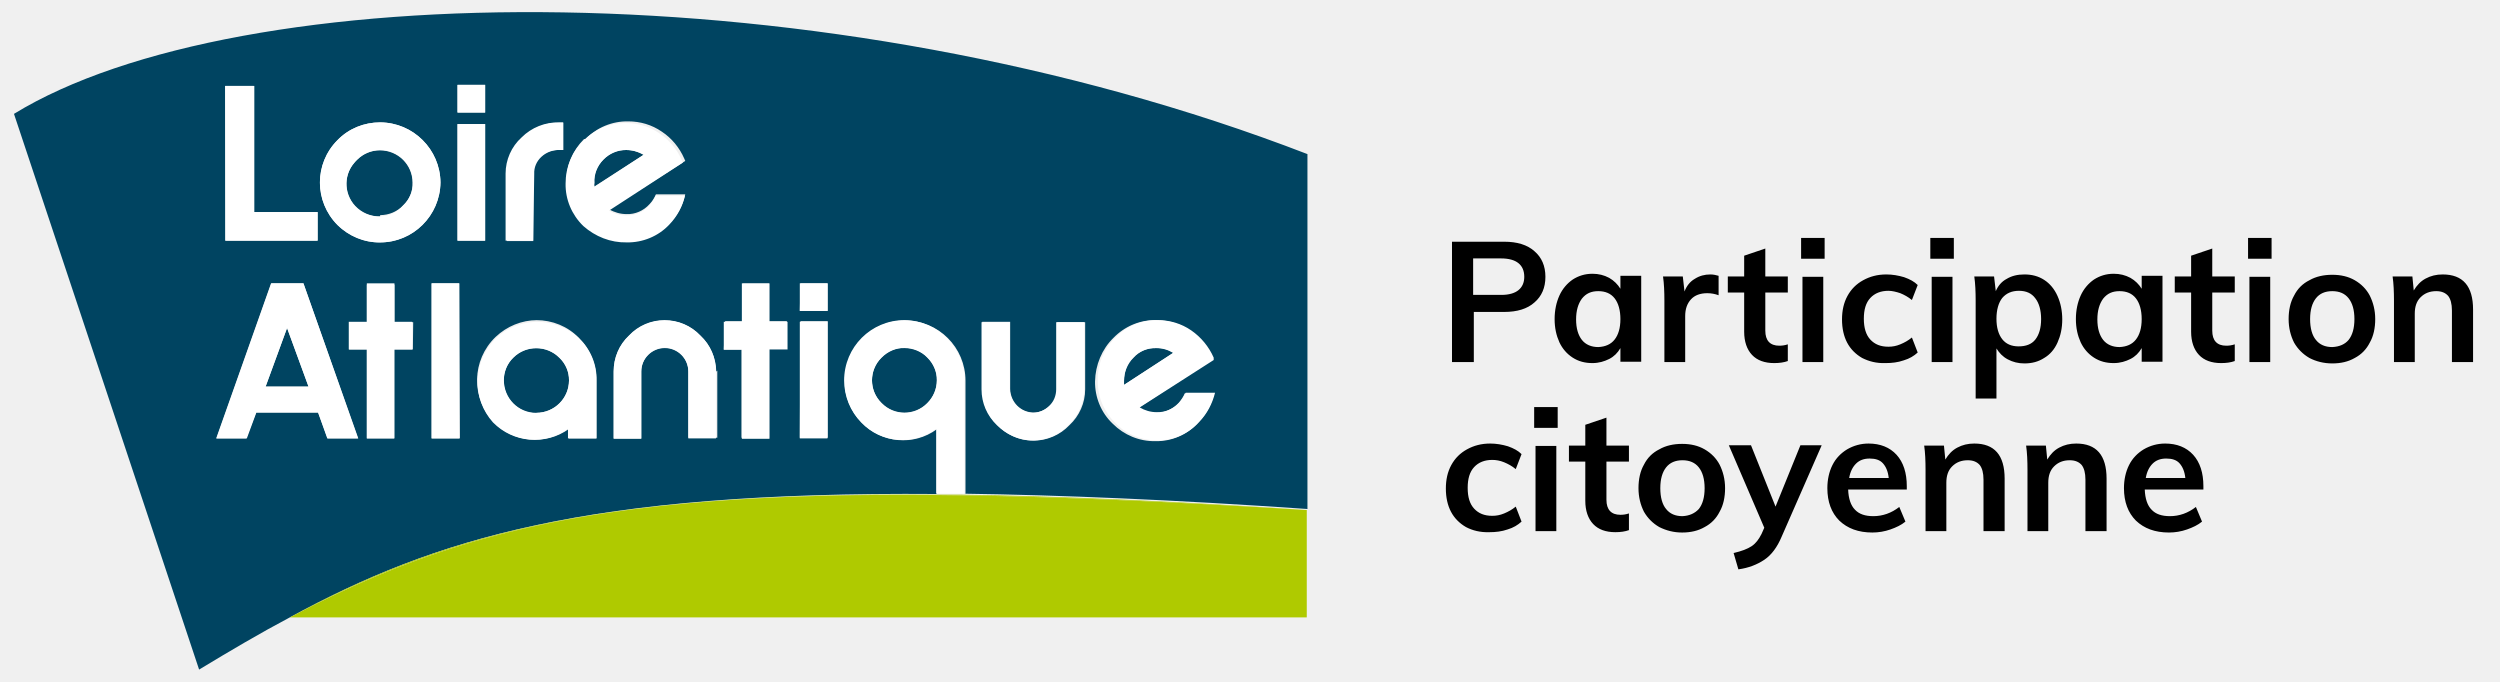
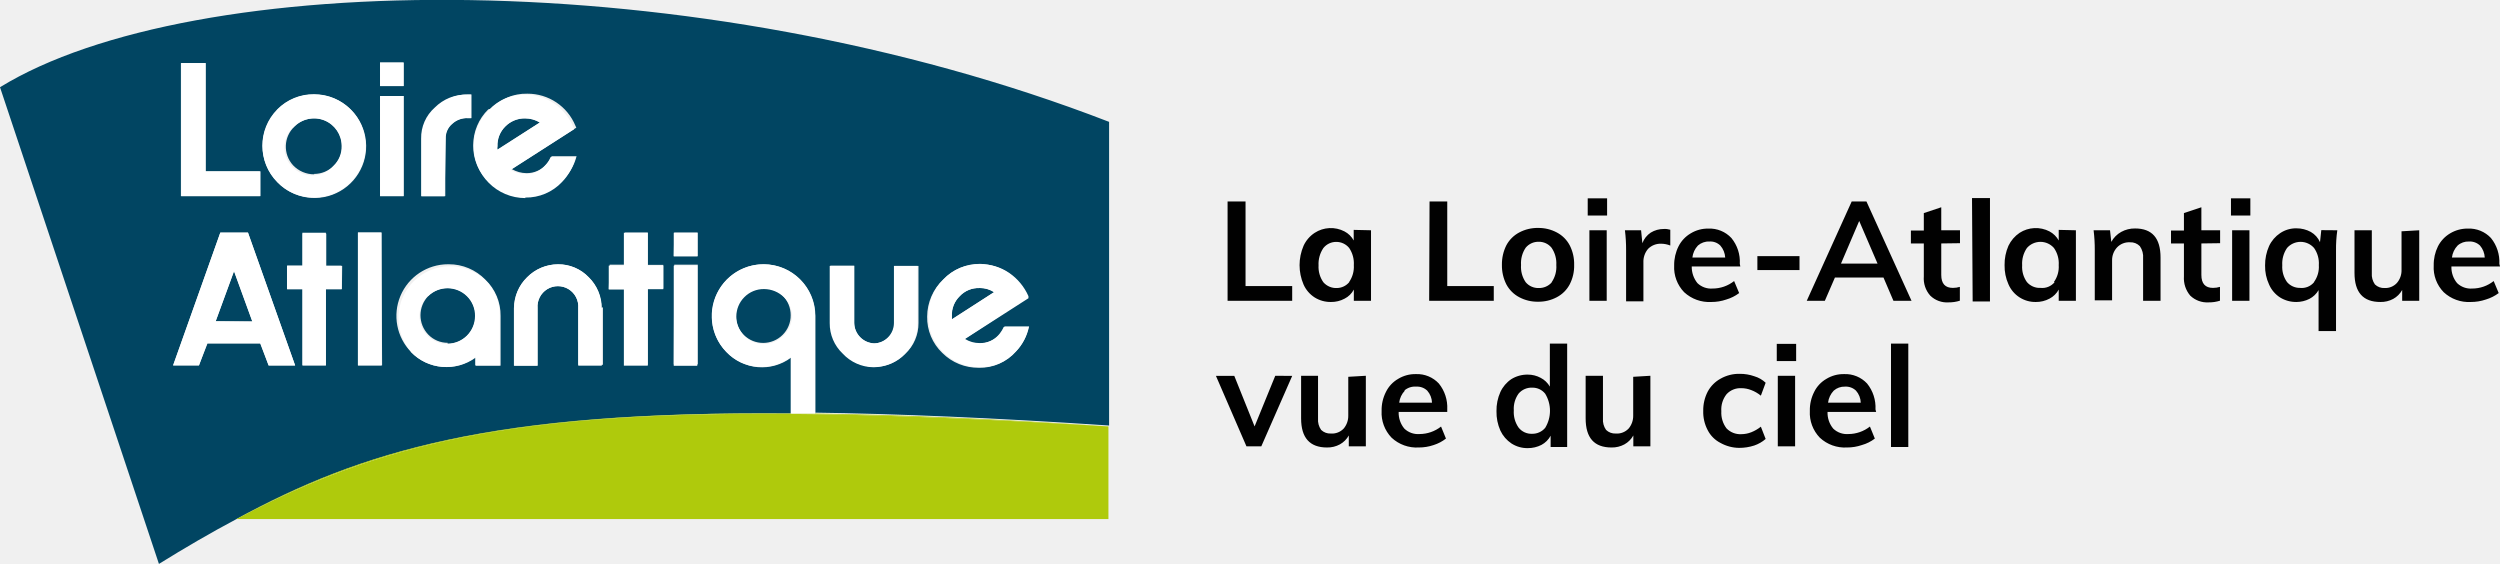
- <svg xmlns="http://www.w3.org/2000/svg" id="calques" viewBox="0 0 733.3 200">
-   <style>
-         .st0{enable-background:new}.st1{fill:#004461}.st2{fill:#afca00}.st3{fill:#fff}
-     </style>
-   <path d="M425.9 70.9h15.3c3.8 0 6.8.9 8.9 2.8 2.1 1.8 3.2 4.3 3.2 7.5s-1.1 5.7-3.2 7.5c-2.1 1.9-5.1 2.8-8.9 2.8h-8.9v14.7h-6.4V70.9zm14.5 15.6c2.2 0 3.9-.5 5-1.4 1.1-.9 1.7-2.2 1.7-3.9 0-1.8-.6-3.1-1.7-4-1.1-.9-2.8-1.4-5.1-1.4h-8.2v10.7h8.3zm41-5.4v25h-6.1v-4c-.8 1.4-1.9 2.5-3.3 3.2s-3 1.2-4.9 1.2c-2.2 0-4.1-.5-5.8-1.6-1.7-1.1-3-2.6-3.9-4.5-.9-2-1.4-4.2-1.4-6.8s.5-4.9 1.4-6.9c.9-2 2.3-3.6 3.9-4.7 1.7-1.1 3.6-1.7 5.8-1.7 1.8 0 3.4.4 4.9 1.2 1.4.8 2.5 1.9 3.3 3.2v-3.8h6.1zm-7.8 18.5c1.1-1.4 1.7-3.4 1.7-6s-.6-4.7-1.7-6.1c-1.1-1.4-2.7-2.1-4.8-2.1-2.1 0-3.6.7-4.8 2.2-1.1 1.5-1.7 3.5-1.7 6.1 0 2.6.6 4.6 1.7 6s2.8 2.1 4.8 2.1c2.1-.1 3.7-.8 4.8-2.2zm30.5-18.7v5.7a9.6 9.6 0 0 0-3.3-.6c-2.1 0-3.7.6-4.8 1.8-1.1 1.2-1.7 2.8-1.7 4.9v13.5h-6.1v-18c0-2.6-.1-5-.4-7.1h5.8l.5 4.4c.6-1.6 1.6-2.9 3-3.7 1.4-.9 2.9-1.3 4.6-1.3.9 0 1.7.2 2.4.4zm13.7 4.9V97c0 2.9 1.4 4.4 4.1 4.4.8 0 1.6-.1 2.5-.4v4.9c-1.1.4-2.4.6-4 .6-2.8 0-5-.8-6.5-2.4-1.5-1.6-2.3-3.9-2.3-6.8V85.8h-4.8v-4.7h4.8V75l6.2-2.1v8.2h6.6v4.7h-6.6zm10.5-16h6.9v6.1h-6.9v-6.1zm.4 36.4v-25h6.1v25h-6.1zm17.5-1.2c-1.9-1.1-3.4-2.6-4.4-4.5-1-1.9-1.5-4.2-1.5-6.8 0-2.6.5-4.9 1.6-6.9s2.6-3.5 4.6-4.6c2-1.1 4.2-1.7 6.8-1.7 1.8 0 3.5.3 5.2.8 1.7.6 3 1.3 4 2.3l-1.7 4.4c-1.1-.9-2.2-1.5-3.4-2-1.2-.4-2.4-.7-3.5-.7-2.2 0-4 .7-5.3 2.1-1.3 1.4-1.9 3.4-1.9 6.1 0 2.6.6 4.7 1.9 6.1s3 2.1 5.3 2.1c1.2 0 2.3-.2 3.5-.7 1.2-.5 2.3-1.1 3.4-2l1.7 4.4c-1.1 1-2.4 1.8-4.1 2.3-1.7.6-3.5.8-5.3.8-2.7.1-4.9-.5-6.9-1.5zm20-35.2h6.9v6.1h-6.9v-6.1zm.4 36.4v-25h6.1v25h-6.1zm33-24.1c1.7 1.1 3 2.7 3.9 4.7.9 2 1.4 4.3 1.4 6.9s-.5 4.8-1.4 6.8c-.9 2-2.2 3.5-3.9 4.5-1.7 1.1-3.6 1.6-5.8 1.6-1.8 0-3.4-.4-4.9-1.2s-2.5-1.9-3.3-3.2v14.7h-6.1V88.2c0-2.6-.1-5-.4-7.1h5.8l.5 4.3c.7-1.6 1.7-2.8 3.2-3.6 1.5-.9 3.2-1.3 5.2-1.3 2.2 0 4.1.5 5.8 1.6zM597 99.6c1.1-1.4 1.7-3.4 1.7-6s-.6-4.7-1.7-6.1c-1.1-1.5-2.7-2.2-4.8-2.2-2.1 0-3.7.7-4.9 2.1-1.1 1.4-1.7 3.5-1.7 6.1 0 2.6.6 4.6 1.7 6 1.1 1.4 2.7 2.1 4.8 2.1s3.8-.6 4.9-2zm37.3-18.5v25h-6.1v-4c-.8 1.4-1.9 2.5-3.3 3.2s-3 1.2-4.9 1.2c-2.2 0-4.1-.5-5.8-1.6-1.7-1.1-3-2.6-3.9-4.5-.9-2-1.4-4.2-1.4-6.8s.5-4.9 1.4-6.9c.9-2 2.3-3.6 3.9-4.7 1.7-1.1 3.6-1.7 5.8-1.7 1.8 0 3.4.4 4.9 1.2 1.4.8 2.5 1.9 3.3 3.2v-3.8h6.1zm-7.8 18.5c1.1-1.4 1.7-3.4 1.7-6s-.6-4.7-1.7-6.1c-1.1-1.4-2.7-2.1-4.8-2.1-2.1 0-3.6.7-4.8 2.2-1.1 1.5-1.7 3.5-1.7 6.1 0 2.6.6 4.6 1.7 6s2.8 2.1 4.8 2.1c2.1-.1 3.7-.8 4.8-2.2zm22.4-13.8V97c0 2.9 1.4 4.4 4.1 4.4.8 0 1.6-.1 2.5-.4v4.9c-1.1.4-2.4.6-4 .6-2.8 0-5-.8-6.5-2.4-1.5-1.6-2.3-3.9-2.3-6.8V85.8h-4.8v-4.7h4.8V75l6.2-2.1v8.2h6.6v4.7h-6.6zm10.5-16h6.9v6.1h-6.9v-6.1zm.4 36.4v-25h6.1v25h-6.1zm17.6-1.2c-1.9-1.1-3.4-2.6-4.5-4.5-1-2-1.6-4.3-1.6-6.9 0-2.6.5-5 1.6-6.9 1-2 2.5-3.5 4.5-4.5 1.9-1.1 4.2-1.6 6.7-1.6s4.7.5 6.6 1.6c1.9 1.1 3.4 2.6 4.4 4.5 1 2 1.6 4.3 1.6 6.9 0 2.6-.5 5-1.6 6.9-1 2-2.5 3.5-4.4 4.5-1.9 1.1-4.1 1.6-6.6 1.6s-4.8-.6-6.7-1.6zm11.5-5.3c1.1-1.4 1.7-3.4 1.7-6.1 0-2.7-.6-4.7-1.7-6.1-1.1-1.4-2.7-2.1-4.8-2.1-2.1 0-3.7.7-4.8 2.1-1.1 1.4-1.7 3.4-1.7 6.1 0 2.7.6 4.8 1.7 6.1 1.1 1.4 2.7 2.1 4.8 2.1 2.1-.1 3.7-.8 4.8-2.1zm36.5-8.9v15.4h-6.2V91.1c0-2-.4-3.4-1.1-4.3-.8-.9-1.9-1.4-3.5-1.4-1.9 0-3.4.6-4.6 1.8-1.2 1.2-1.7 2.8-1.7 4.8v14.2h-6.1v-18c0-2.6-.1-5-.4-7.1h5.8l.4 4.1c.9-1.5 2-2.7 3.5-3.5 1.5-.8 3.1-1.2 5-1.2 5.9 0 8.9 3.4 8.9 10.3zM430 154.6c-1.9-1.1-3.4-2.6-4.4-4.5-1-1.9-1.5-4.2-1.5-6.8 0-2.6.5-4.9 1.6-6.9s2.6-3.5 4.6-4.6c2-1.1 4.2-1.7 6.8-1.7 1.8 0 3.5.3 5.2.8 1.7.6 3 1.3 4 2.3l-1.7 4.4c-1.1-.9-2.2-1.5-3.4-2s-2.4-.7-3.5-.7c-2.2 0-4 .7-5.3 2.1-1.3 1.4-1.9 3.4-1.9 6.1s.6 4.7 1.9 6.1 3 2.1 5.3 2.1c1.2 0 2.3-.2 3.5-.7 1.2-.5 2.3-1.1 3.4-2l1.7 4.4c-1.1 1-2.4 1.8-4.1 2.3-1.7.6-3.5.8-5.3.8-2.7.1-5-.5-6.9-1.5zm20-35.2h6.9v6.1H450v-6.1zm.4 36.4v-25h6.1v25h-6.1zm20.8-20.4v11.2c0 2.9 1.4 4.4 4.1 4.4.8 0 1.6-.1 2.5-.4v4.9c-1.1.4-2.4.6-4 .6-2.8 0-5-.8-6.5-2.4-1.5-1.6-2.3-3.9-2.3-6.8v-11.5h-4.8v-4.7h4.8v-6.1l6.2-2.1v8.2h6.6v4.7h-6.6zm15.5 19.2c-1.9-1.1-3.4-2.6-4.5-4.5-1-2-1.6-4.3-1.6-6.9s.5-5 1.6-6.9c1-2 2.5-3.5 4.5-4.5 1.9-1.1 4.2-1.6 6.7-1.6s4.7.5 6.6 1.6c1.9 1.1 3.4 2.6 4.4 4.5 1 2 1.6 4.3 1.6 6.9s-.5 5-1.6 6.9c-1 2-2.5 3.5-4.4 4.5-1.9 1.1-4.1 1.6-6.6 1.6s-4.7-.6-6.7-1.6zm11.6-5.3c1.1-1.4 1.7-3.4 1.7-6.1 0-2.7-.6-4.7-1.7-6.1-1.1-1.4-2.7-2.1-4.8-2.1-2.1 0-3.7.7-4.8 2.1-1.1 1.4-1.7 3.4-1.7 6.1 0 2.7.6 4.8 1.7 6.1 1.1 1.4 2.7 2.1 4.8 2.1 2-.1 3.6-.8 4.8-2.1zm36-18.6l-11.7 26.7c-1.3 3.1-3 5.4-5.1 6.8-2.1 1.4-4.6 2.4-7.6 2.8l-1.4-4.8c2.3-.5 4.1-1.2 5.3-2 1.2-.8 2.1-2 2.9-3.6l.8-1.8-10.4-24.2h6.5l7.2 18 7.3-18h6.2zm25.1 12.9h-17.3c.1 2.7.8 4.7 2 5.9 1.2 1.3 3 1.9 5.4 1.9 2.7 0 5.3-.9 7.6-2.7l1.8 4.3c-1.2 1-2.7 1.7-4.4 2.3-1.7.6-3.5.9-5.3.9-4.1 0-7.3-1.2-9.7-3.5-2.3-2.3-3.5-5.5-3.5-9.5 0-2.5.5-4.8 1.5-6.8s2.5-3.5 4.3-4.6c1.9-1.1 4-1.7 6.3-1.7 3.4 0 6.2 1.1 8.2 3.3 2 2.2 3 5.3 3 9.2v1zm-15-7.6c-1 1-1.7 2.4-2 4.2H554c-.2-1.9-.8-3.3-1.7-4.3-.9-1-2.2-1.4-3.9-1.4s-3 .5-4 1.5zm43.6 4.4v15.4h-6.2v-15.1c0-2-.4-3.4-1.1-4.3-.8-.9-1.9-1.4-3.5-1.4-1.9 0-3.4.6-4.6 1.8-1.2 1.2-1.7 2.8-1.7 4.8v14.2h-6.1v-18c0-2.6-.1-5-.4-7.1h5.8l.4 4.1c.9-1.5 2-2.7 3.5-3.5 1.5-.8 3.1-1.2 5-1.2 5.9 0 8.9 3.4 8.9 10.3zm29.9 0v15.4h-6.2v-15.1c0-2-.4-3.4-1.1-4.3-.8-.9-1.9-1.4-3.5-1.4-1.9 0-3.4.6-4.6 1.8-1.2 1.2-1.7 2.8-1.7 4.8v14.2h-6.1v-18c0-2.6-.1-5-.4-7.1h5.8l.4 4.1c.9-1.5 2-2.7 3.5-3.5 1.5-.8 3.1-1.2 5-1.2 5.9 0 8.9 3.4 8.9 10.3zm28.5 3.2h-17.3c.1 2.7.8 4.7 2 5.9 1.2 1.3 3 1.9 5.4 1.9 2.7 0 5.3-.9 7.6-2.7l1.8 4.3c-1.2 1-2.7 1.7-4.4 2.3-1.7.6-3.5.9-5.3.9-4.1 0-7.3-1.2-9.7-3.5-2.3-2.3-3.5-5.5-3.5-9.5 0-2.5.5-4.8 1.5-6.8s2.5-3.5 4.3-4.6c1.9-1.1 4-1.7 6.3-1.7 3.4 0 6.2 1.1 8.2 3.3 2 2.2 3 5.3 3 9.2v1zm-15-7.6c-1 1-1.7 2.4-2 4.2H641c-.2-1.9-.8-3.3-1.7-4.3-.9-1-2.2-1.4-3.9-1.4s-3 .5-4 1.5z" class="st0" id="Handicap" />
-   <path class="st1" d="M188.8 45.4c-1.5-.9-3.3-1.4-5.1-1.4-2.5 0-5 1-6.7 2.8-1.8 1.8-2.8 4.2-2.8 6.8-.1.4-.1.8 0 1.2l14.6-9.4zm155.4 58.1c-1.5-1-3.2-1.5-5-1.4-2.5-.1-5 .9-6.7 2.8-1.8 1.8-2.8 4.2-2.8 6.8v1.2l14.5-9.4zM111.5 63.1c2.5 0 5-1 6.7-2.8 1.9-1.7 2.9-4.2 2.8-6.7 0-5.3-4.3-9.5-9.6-9.5-2.5 0-4.9 1-6.7 2.8-3.9 3.6-4.1 9.6-.5 13.5 1.9 2 4.5 3.1 7.3 3.1v-.4zM265.3 102c-2.5 0-5 1-6.7 2.8-3.7 3.6-3.8 9.6-.1 13.3l.1.1c3.6 3.7 9.6 3.8 13.3.1l.1-.1c1.8-1.8 2.8-4.2 2.8-6.7s-1-5-2.8-6.7c-1.7-1.8-4.2-2.8-6.7-2.8zm-108 19.1c5.3 0 9.6-4.3 9.6-9.5 0-2.6-1-5-2.9-6.7-3.7-3.7-9.8-3.7-13.5 0-3.7 3.7-3.7 9.8 0 13.5 1.8 1.8 4.2 2.8 6.7 2.8h.1z" />
-   <path class="st1" d="M274.8 144.9v-19c-6.8 5-16.2 4.1-22-1.9-3.3-3.3-5.1-7.7-5-12.3 0-9.8 7.9-17.7 17.7-17.7 9.8 0 17.7 7.9 17.7 17.7v33.1h-1c28.9.4 62.3 1.8 101.3 4.5V45.2C241.5-9.6 69.8-6.9 4.1 33.4l54.3 163c9.1-5.5 17.9-10.7 26.6-15.3 42.7-23.2 87.2-37 189.8-36.2zm51.8-45.8c3.3-3.4 7.8-5.3 12.5-5.2 3.5 0 6.9 1 9.8 3 2.9 2 5.2 4.8 6.6 8v.7l-21.7 14.1c1.5.9 3.2 1.4 5 1.4 2.6.1 5.1-1 6.9-2.9.7-.8 1.4-1.8 1.8-2.8h8.6c-.7 3.2-2.3 6.1-4.6 8.5-3.2 3.6-7.8 5.6-12.6 5.5-4.7.1-9.2-1.8-12.5-5.1-3.4-3.2-5.3-7.8-5.2-12.5.1-4.7 2-9.4 5.4-12.7zm-38.5-4.7h8.2v19.7c.1 3.8 3.1 6.9 6.9 6.9 1.9 0 3.6-.8 4.9-2.1 1.3-1.3 2.1-3 2-4.8V94.5h8.2v19.7c0 4-1.7 7.8-4.6 10.5-5.5 5.8-14.7 6.1-20.5.6l-.6-.6c-2.9-2.7-4.5-6.5-4.5-10.5V94.4zm-167 8.1h-5.5v26.1h-8v-26.1h-5.2v-8h5.2v-11h8.1v11h5.5l-.1 8zm13.8 26.1h-8.3V83.1h8.1l.2 45.5zm99.9-45.5h8v8.1h-8.2l.2-8.1zm0 11.1h8v34.2h-8.2l.2-34.2zm-22.1 0h5.2v-11h7.7v11h5.2v8.1h-5.2v26.1h-8.1v-25.8h-5.2l.4-8.4zm-2.3 14.5v19.7h-8.5V109c0-3.8-3.1-6.9-6.9-6.9-3.8 0-6.9 3.1-6.9 6.9v19.7H180V109c0-4 1.6-7.8 4.5-10.5 2.8-2.9 6.5-4.5 10.5-4.5s7.7 1.6 10.5 4.5c2.9 2.7 4.5 6.5 4.6 10.5l.3-.3zm-38.6-67.9c3.2-3.4 7.8-5.3 12.5-5.2 3.5 0 6.9 1 9.8 3 2.9 1.9 5.2 4.7 6.6 7.9l.3.7-22.3 14.2c1.5.9 3.3 1.4 5.1 1.4 2.5.1 5-1 6.7-2.9.8-.8 1.4-1.8 1.9-2.9h8.6c-.7 3.2-2.3 6.2-4.6 8.5-3.2 3.5-7.8 5.4-12.5 5.2-4.7.1-9.2-1.8-12.6-5.1-3.4-3.3-5.3-7.8-5.2-12.5 0-4.6 1.9-9 5.2-12.3h.5zM148.6 51c-.1-4.1 1.7-7.9 4.7-10.6 2.9-2.9 6.9-4.5 11-4.4h.9v8H164c-2-.1-4 .6-5.5 2-1.4 1.3-2.2 3.1-2.1 5v19.7h-7.7V51zm8.7 42.9c4.7 0 9.2 1.8 12.5 5.2 3.4 3.3 5.3 7.8 5.2 12.5v17h-8.1v-2.8c-6.8 4.9-16.2 4.1-22-1.9-6.8-7.1-6.6-18.3.5-25.1 3.3-3.1 7.6-4.9 12.2-4.9h-.3zm-23.1-69h8.1V33h-8.1v-8.1zm0 11.5h8.1v34.2h-8.1V36.4zM99 41.1c3.3-3.4 7.8-5.2 12.5-5.2 9.7.1 17.6 7.9 17.7 17.6-.1 9.8-8.1 17.7-17.9 17.6-4.6 0-9-1.9-12.3-5.1-6.8-6.9-6.9-18 0-24.9zM66 25.2h8.4v37h18.7v8.4h-27L66 25.2zm6.2 103.4h-8.8l16.1-45.5H89l16.1 45.5h-9l-2.8-7.6H75.1l-2.9 7.6z" />
-   <path class="st1" d="M77.9 113.4h12.6l-6.3-17.2z" />
-   <path class="st2" d="M85 181.1h298.3v-31.5C210.9 139 150.2 146.5 85 181.1zm299-31.5z" />
-   <path class="st2" d="M383.3 149.6c-39.1-2.6-72.5-4.1-101.3-4.5h-7.1c-102.6-1-147.1 12.8-190 36 65.3-34.6 126-42.1 298.4-31.5z" />
-   <path class="st3" d="M111.5 71.1c9.7 0 17.6-7.9 17.7-17.6-.1-9.7-8-17.6-17.7-17.6-4.7 0-9.2 1.8-12.5 5.2-6.9 6.9-6.9 18 0 24.9 3.3 3.3 7.9 5.2 12.5 5.1zm-6.7-24.3c3.7-3.7 9.8-3.7 13.5 0 1.8 1.8 2.8 4.2 2.8 6.7.1 2.5-1 5-2.8 6.7-3.4 4-9.5 4.4-13.4 1-4-3.4-4.4-9.5-1-13.4.2-.3.6-.7.9-1zm29.4-10.4h8.1v34.2h-8.1zM156.7 51c-.1-1.9.7-3.7 2.1-5 1.5-1.4 3.5-2.1 5.5-2h.9v-8.1H164c-4.1-.1-8.1 1.5-11 4.4-3 2.7-4.7 6.6-4.7 10.6v19.7h8.1l.3-19.6zm-41 32.1h-8.1v11.3h-5.3v8.1h5.3v26.1h8.1v-26.1h5.2v-8.1h-5.2zm10.9 0h8.1v45.5h-8.1zm18 40.8c5.9 6 15.2 6.8 22 1.9v2.8h8.3v-17c.1-4.7-1.8-9.2-5.2-12.5-7.2-6.6-18.4-6.2-25 .9-6.1 6.8-6.2 17.1-.1 23.9zm6-19c3.7-3.7 9.8-3.7 13.5 0 1.8 1.8 2.9 4.2 2.8 6.7 0 5.3-4.3 9.5-9.6 9.5s-9.5-4.3-9.5-9.6c0-2.5 1-4.9 2.8-6.6zm33.9-6.5c-2.9 2.7-4.5 6.5-4.5 10.5v19.7h8.1v-19.7c0-3.8 3.1-6.9 6.9-6.9 3.8 0 6.9 3.1 6.9 6.9v19.7h8.1v-19.7c0-4-1.7-7.8-4.6-10.5-2.7-2.9-6.5-4.5-10.5-4.5-3.9 0-7.7 1.6-10.4 4.5zm33.1 30.3h8.1v-26.2h5.3v-8.1h-5.3V83.1h-8.1v11.3h-5.3v8.1h5.3zm17-34.3h8.1v34.2h-8.1zm0-11.3h8.1v8.1h-8.1zm48.4 28.5c-.1-9.7-8-17.6-17.7-17.7-9.8 0-17.7 7.9-17.7 17.7 0 4.6 1.8 9 5 12.3 5.8 6.1 15.2 6.9 22 1.9v19h8.3v-33.2zm-11 6.7c-3.6 3.7-9.6 3.8-13.3.1l-.1-.1c-3.7-3.6-3.8-9.6-.1-13.3l.1-.1c1.8-1.8 4.2-2.9 6.7-2.8 2.5 0 5 1 6.7 2.8 1.8 1.8 2.9 4.2 2.8 6.7 0 2.5-1 4.9-2.8 6.7zm2.8 26.6zm28.1-15.7c4 0 7.8-1.6 10.5-4.5 2.9-2.7 4.6-6.5 4.6-10.5V94.5h-8.2v19.7c0 1.8-.7 3.6-2 4.8-1.3 1.3-3.1 2.1-4.9 2.1-3.7-.2-6.7-3.2-6.7-7V94.5h-8.3v19.7c0 4 1.6 7.7 4.5 10.5 2.8 2.8 6.6 4.5 10.5 4.5zM183.8 71.1c4.7.1 9.3-1.8 12.5-5.2 2.3-2.4 3.9-5.3 4.6-8.5h-8.6c-.4 1.1-1.1 2-1.9 2.9-1.7 1.9-4.1 2.9-6.7 2.9-1.8 0-3.5-.5-5.1-1.4l21.7-14.1-.3-.7c-1.4-3.2-3.7-6-6.6-7.9-2.9-2-6.3-3-9.8-3-4.7-.1-9.2 1.8-12.5 5.2-3.4 3.3-5.2 7.8-5.2 12.5-.1 4.7 1.8 9.2 5.2 12.5 3.5 3.1 8 4.9 12.7 4.8zM177 46.8c1.8-1.8 4.2-2.9 6.7-2.8 1.8 0 3.5.5 5.1 1.4l-14.4 9.4c-.1-.4-.1-.8 0-1.2-.2-2.5.8-5 2.6-6.8zm162.2 82.4c4.8.1 9.4-1.9 12.6-5.5 2.3-2.4 3.8-5.3 4.6-8.5h-8.6c-.5 1-1.1 2-1.8 2.8-1.7 1.9-4.2 3-6.7 2.9-1.8 0-3.5-.5-5-1.4l21.7-13.9v-.7c-1.4-3.2-3.7-6-6.6-8-2.9-2-6.3-3-9.8-3-4.7-.1-9.3 1.8-12.5 5.2-3.4 3.3-5.2 7.8-5.1 12.5-.1 4.7 1.8 9.2 5.2 12.5 3 3.2 7.4 5 12 5.1zm-6.8-24.3c1.7-1.9 4.2-2.9 6.7-2.8 1.8 0 3.5.5 5 1.4l-14.4 9.4v-1.2c0-2.6.9-5.1 2.7-6.8zM93.2 62.2H74.6v-37h-8.5v45.4h27.1zm2.8 66.4h9L89 83.1h-9.4l-16.1 45.5h8.9l2.8-7.6h18.1l2.7 7.6zm-18.1-15.2l6.3-17.2 6.3 17.2H77.9zm56.3-88.5h8.1V33h-8.1z" />
+ <svg xmlns="http://www.w3.org/2000/svg" viewBox="0 0 193.47 43.64">
+   <defs>
+     <style>
+             .cls-1{fill:#014562}.cls-2{fill:#afca0c}.cls-3{fill:#fff}.cls-4{fill:#010101}
+         </style>
+   </defs>
+   <path class="cls-1" d="M41.78 9.48a2.22 2.22 0 0 0-1.15-.32 2.15 2.15 0 0 0-2.16 2.16.42.42 0 0 0 0 .27zm35.15 13.13a1.85 1.85 0 0 0-1.12-.32 2 2 0 0 0-1.54.63 2.1 2.1 0 0 0-.63 1.53v.27zM24.3 13.46a2.16 2.16 0 0 0 1.53-.63 1.93 1.93 0 0 0 .63-1.53 2.13 2.13 0 0 0-2.16-2.14 2.17 2.17 0 0 0-1.51.63 2.14 2.14 0 0 0-.11 3 2.24 2.24 0 0 0 1.64.7zm34.79 8.83a2.22 2.22 0 0 0-1.53.63 2.14 2.14 0 0 0 0 3 2.13 2.13 0 0 0 3 0 2.11 2.11 0 0 0 .63-1.53 2.17 2.17 0 0 0-.63-1.53 2.12 2.12 0 0 0-1.47-.57zm-24.45 4.3a2.16 2.16 0 0 0 2.16-2.16 2.2 2.2 0 0 0-.65-1.53 2.14 2.14 0 0 0-3 0 2.15 2.15 0 0 0 0 3 2.09 2.09 0 0 0 1.5.63z" />
+   <path class="cls-1" d="M61.23 32v-4.33a3.77 3.77 0 0 1-5-.42 3.85 3.85 0 0 1-1.13-2.8 4 4 0 0 1 8 0v7.48h-.2c6.53.09 14.1.41 22.93 1V9.43C53.69-3 14.84-2.37 0 6.75l12.3 36.89c2-1.24 4-2.41 6-3.47C28 34.93 38 31.8 61.23 32zM73 21.62a3.91 3.91 0 0 1 2.84-1.2 4 4 0 0 1 2.16.68 4.2 4.2 0 0 1 1.49 1.8v.16l-4.91 3.22a2.26 2.26 0 0 0 1.13.31 2 2 0 0 0 1.55-.65 2.35 2.35 0 0 0 .41-.63h1.93a3.77 3.77 0 0 1-1 1.91 3.67 3.67 0 0 1-2.84 1.24 3.92 3.92 0 0 1-2.84-1.15 3.79 3.79 0 0 1-1.17-2.81A4 4 0 0 1 73 21.62zm-8.74-1.06h1.85V25a1.6 1.6 0 0 0 1.55 1.57 1.54 1.54 0 0 0 1.1-.47 1.39 1.39 0 0 0 .45-1.1v-4.42h1.87V25a3.22 3.22 0 0 1-1 2.36 3.29 3.29 0 0 1-4.64.14l-.14-.14a3.2 3.2 0 0 1-1-2.36zm-37.8 1.82h-1.24v5.9h-1.8v-5.9h-1.19v-1.82h1.19v-2.48h1.83v2.5h1.23zm3.11 5.9H27.7V18h1.82zM52.18 18H54v1.83h-1.86zm0 2.48H54v7.72h-1.86zm-5 0h1.19V18h1.76v2.5h1.2v1.83h-1.2v5.9h-1.82V22.4h-1.2zm-.52 3.29v4.46h-1.91v-4.38a1.58 1.58 0 1 0-3.15 0v4.45h-1.83v-4.45a3.47 3.47 0 0 1 3.4-3.4 3.24 3.24 0 0 1 2.37 1 3.34 3.34 0 0 1 1 2.39zM38 8.42a3.75 3.75 0 0 1 2.81-1.17 4 4 0 0 1 3.72 2.48l.07.15-5 3.2a2.29 2.29 0 0 0 1.15.32 2 2 0 0 0 1.51-.66 2.3 2.3 0 0 0 .43-.65h1.93A3.86 3.86 0 0 1 43.47 14a3.78 3.78 0 0 1-2.84 1.19 4 4 0 0 1-2.84-1.15 3.78 3.78 0 0 1-1.17-2.81 3.89 3.89 0 0 1 1.17-2.77zm-5.27 2.3a3.13 3.13 0 0 1 1.06-2.41 3.38 3.38 0 0 1 2.5-1h.2v1.83h-.29a1.69 1.69 0 0 0-1.24.45 1.52 1.52 0 0 0-.5 1.13v4.46h-1.8v-4.46zm2 9.73a3.92 3.92 0 0 1 2.83 1.19 3.81 3.81 0 0 1 1.18 2.81v3.85h-1.92v-.63a3.83 3.83 0 0 1-5-.42 4 4 0 0 1 2.86-6.8zM29.41 4.84h1.83v1.82h-1.83zm0 2.59h1.83v7.75h-1.83zm-7.95 1.06a3.91 3.91 0 0 1 2.84-1.17 4 4 0 1 1-2.82 6.8 4 4 0 0 1 0-5.63zM14 4.88h1.9v8.38h4.21v1.92H14zm1.39 23.4h-2L17.05 18h2.14l3.65 10.29h-2.05l-.63-1.71h-4.1z" />
+   <path class="cls-1" d="M16.69 24.86h2.84l-1.42-3.9-1.42 3.9z" />
+   <path class="cls-2" d="M18.29 40.17h67.49V33c-39-2.35-52.78-.66-67.49 7.17z" />
+   <path class="cls-2" d="M85.78 33c-8.85-.6-16.39-.92-22.92-1h-1.6c-23.26-.23-33.26 2.9-43 8.17C33 32.34 46.78 30.65 85.78 33z" />
+   <path class="cls-3" d="M24.3 15.29a4 4 0 1 0 0-8 3.94 3.94 0 0 0-2.84 1.17 4 4 0 0 0 0 5.63 3.9 3.9 0 0 0 2.84 1.2zm-1.53-5.5a2.15 2.15 0 0 1 3.67 1.51 2.07 2.07 0 0 1-.63 1.53A2.16 2.16 0 1 1 22.54 10a2.49 2.49 0 0 1 .23-.21zm6.64-2.36h1.82v7.75h-1.82zm5.09 3.29a1.39 1.39 0 0 1 .5-1.13 1.69 1.69 0 0 1 1.24-.45h.2V7.32h-.29a3.41 3.41 0 0 0-2.5 1 3.13 3.13 0 0 0-1.06 2.41v4.46h1.82zm-9.28 7.29H23.4v2.55h-1.19v1.82h1.19v5.9h1.82v-5.9h1.2v-1.82h-1.2v-2.55zm2.48-.02h1.82v10.29H27.7zm4.08 9.23a3.77 3.77 0 0 0 5 .43v.63h1.9v-3.85a3.79 3.79 0 0 0-1.18-2.81 4 4 0 0 0-5.69 5.6zm1.35-4.3a2.15 2.15 0 0 1 3 0 2.1 2.1 0 0 1 .63 1.53 2.17 2.17 0 0 1-2.16 2.17 2.17 2.17 0 0 1-1.51-3.7zm7.66-1.46a3.26 3.26 0 0 0-1 2.39v4.45h1.81v-4.45a1.58 1.58 0 1 1 3.15 0v4.45h1.82v-4.45a3.34 3.34 0 0 0-1-2.39 3.24 3.24 0 0 0-2.37-1 3.3 3.3 0 0 0-2.41 1zm7.49 6.84h1.85v-5.92h1.2v-1.82h-1.2v-2.55h-1.85v2.55h-1.17v1.82h1.17v5.92zm3.86-7.74h1.82v7.75h-1.82zm0-2.55h1.82v1.82h-1.82zm10.94 6.42a4 4 0 1 0-6.89 2.79 3.78 3.78 0 0 0 5 .43V32h1.89v-7.57zM60.6 26a2.12 2.12 0 0 1-3 0 2.13 2.13 0 0 1 0-3 2.1 2.1 0 0 1 1.53-.63 2.22 2.22 0 0 1 1.54.63 2.1 2.1 0 0 1 .63 1.53 2.25 2.25 0 0 1-.7 1.47zm7.01 2.42a3.39 3.39 0 0 0 2.38-1A3.19 3.19 0 0 0 71 25v-4.42h-1.82V25a1.59 1.59 0 0 1-1.55 1.58A1.62 1.62 0 0 1 66.1 25v-4.42h-1.89V25a3.2 3.2 0 0 0 1 2.36 3.29 3.29 0 0 0 2.4 1.06zM40.65 15.29a3.82 3.82 0 0 0 2.84-1.2 4.17 4.17 0 0 0 1.06-1.93h-1.94a2 2 0 0 1-.43.65 1.9 1.9 0 0 1-1.51.65 2.3 2.3 0 0 1-1.15-.31L44.43 10l-.06-.16A4.23 4.23 0 0 0 42.88 8a3.88 3.88 0 0 0-2.23-.67 3.72 3.72 0 0 0-2.81 1.17 3.88 3.88 0 0 0-1.18 2.83 4 4 0 0 0 4 4zm-1.55-5.5a2.07 2.07 0 0 1 1.53-.63 2.22 2.22 0 0 1 1.15.32l-3.27 2.11a.61.61 0 0 1 0-.27 2 2 0 0 1 .59-1.53zm36.71 18.63a3.69 3.69 0 0 0 2.83-1.24 4 4 0 0 0 1-1.92h-1.9a3.15 3.15 0 0 1-.4.64 2 2 0 0 1-1.53.65 2.12 2.12 0 0 1-1.13-.32l4.91-3.15v-.16a4.27 4.27 0 0 0-1.49-1.8 3.88 3.88 0 0 0-2.23-.67A3.74 3.74 0 0 0 73 21.64a3.79 3.79 0 0 0-1.15 2.84 3.73 3.73 0 0 0 1.17 2.81 4 4 0 0 0 2.79 1.13zm-1.54-5.5a2 2 0 0 1 1.54-.63 2.11 2.11 0 0 1 1.12.32l-3.26 2.11v-.27a2 2 0 0 1 .6-1.53zm-54.11-9.66h-4.24V4.88h-1.89v10.3h6.13v-1.92zm.63 15.02h2.05L19.19 18h-2.14L13.4 28.28h2l.63-1.71h4.1zm-4.1-3.42L18.11 21l1.42 3.9zM29.41 4.84h1.82v1.82h-1.82z" />
+   <path class="cls-4" d="M95 15.59h1.39v6.55H100v1.14h-5zm11.1 2.23v5.46h-1.33v-.87a1.65 1.65 0 0 1-.71.7 2.16 2.16 0 0 1-1.06.26 2.32 2.32 0 0 1-1.26-.35 2.29 2.29 0 0 1-.86-1 3.79 3.79 0 0 1 0-3 2.37 2.37 0 0 1 .86-1 2.29 2.29 0 0 1 2.31-.11 1.71 1.71 0 0 1 .71.7v-.82zm-1.69 4a2.07 2.07 0 0 0 .36-1.3 2.13 2.13 0 0 0-.36-1.33 1.28 1.28 0 0 0-1-.47 1.26 1.26 0 0 0-1 .48 2.2 2.2 0 0 0-.37 1.34 2.07 2.07 0 0 0 .37 1.3 1.31 1.31 0 0 0 1.06.45 1.26 1.26 0 0 0 .94-.45zm6.22-6.23H112v6.55h3.6v1.14h-5zm6.94 7.41a2.4 2.4 0 0 1-1-1 3.22 3.22 0 0 1-.34-1.5 3.26 3.26 0 0 1 .34-1.51 2.4 2.4 0 0 1 1-1 3 3 0 0 1 1.46-.35 3 3 0 0 1 1.45.35 2.37 2.37 0 0 1 1 1 3.15 3.15 0 0 1 .34 1.51 3.1 3.1 0 0 1-.34 1.5 2.37 2.37 0 0 1-1 1 3 3 0 0 1-1.45.35 3 3 0 0 1-1.46-.35zm2.51-1.16a2.09 2.09 0 0 0 .36-1.33 2.14 2.14 0 0 0-.37-1.34 1.25 1.25 0 0 0-1-.46 1.27 1.27 0 0 0-1 .46 2.14 2.14 0 0 0-.36 1.34 2.09 2.09 0 0 0 .36 1.33 1.26 1.26 0 0 0 1 .45 1.3 1.3 0 0 0 1.01-.43zm4.29-6.49v1.33h-1.5v-1.33zM123 17.82h1.34v5.46H123zm6.26-.04V19a2 2 0 0 0-.72-.14 1.36 1.36 0 0 0-1 .4 1.53 1.53 0 0 0-.36 1.06v3h-1.34v-3.95a12 12 0 0 0-.09-1.55H127l.1 1a1.68 1.68 0 0 1 .65-.82 1.92 1.92 0 0 1 1-.28 1.45 1.45 0 0 1 .51.06zm5.42 2.84h-3.76a2 2 0 0 0 .44 1.29 1.52 1.52 0 0 0 1.17.42 2.69 2.69 0 0 0 1.67-.58l.39.93a3.11 3.11 0 0 1-1 .5 3.51 3.51 0 0 1-1.15.19 2.86 2.86 0 0 1-2.11-.76 2.77 2.77 0 0 1-.77-2.07 3.2 3.2 0 0 1 .34-1.48 2.42 2.42 0 0 1 .94-1 2.54 2.54 0 0 1 1.37-.37 2.3 2.3 0 0 1 1.78.73 2.89 2.89 0 0 1 .65 2zM131.4 19a1.62 1.62 0 0 0-.43.93h2.54a1.53 1.53 0 0 0-.38-.93 1.1 1.1 0 0 0-.84-.31 1.27 1.27 0 0 0-.89.31zm4.6.82h3.26v1.08H136zm9.76 1.66H142l-.78 1.8h-1.4l3.48-7.69h1.14l3.49 7.69h-1.4zm-.46-1.08l-1.42-3.3-1.41 3.3zm4.93-1.56v2.44q0 1 .9 1a1.86 1.86 0 0 0 .54-.08v1.07a2.75 2.75 0 0 1-.87.13 1.85 1.85 0 0 1-1.42-.52 2 2 0 0 1-.5-1.49v-2.55h-1v-1h1v-1.35l1.35-.45v1.78h1.45v1zm2.38-3.51H154v8h-1.34zm8.04 2.49v5.46h-1.33v-.87a1.71 1.71 0 0 1-.71.7 2.19 2.19 0 0 1-1.06.26 2.26 2.26 0 0 1-2.12-1.37 3.46 3.46 0 0 1-.3-1.48 3.59 3.59 0 0 1 .3-1.5 2.51 2.51 0 0 1 .86-1 2.31 2.31 0 0 1 2.32-.11 1.77 1.77 0 0 1 .71.7v-.82zm-1.7 4a2 2 0 0 0 .37-1.3 2.07 2.07 0 0 0-.37-1.33 1.39 1.39 0 0 0-2.09 0 2.13 2.13 0 0 0-.37 1.34 2 2 0 0 0 .37 1.3 1.3 1.3 0 0 0 1.06.45 1.24 1.24 0 0 0 1.08-.44zm8.25-1.89v3.35h-1.35V20a1.44 1.44 0 0 0-.25-.95 1 1 0 0 0-.77-.3 1.28 1.28 0 0 0-1 .4 1.45 1.45 0 0 0-.38 1v3.09h-1.34v-3.87a12 12 0 0 0-.09-1.55h1.27l.1.9a1.94 1.94 0 0 1 .76-.77 2.16 2.16 0 0 1 1.08-.27c1.32 0 1.97.75 1.97 2.25zm3.16-1.09v2.44q0 1 .9 1a1.86 1.86 0 0 0 .54-.08v1.07a2.75 2.75 0 0 1-.87.13 1.89 1.89 0 0 1-1.43-.52 2.08 2.08 0 0 1-.49-1.49v-2.55h-1v-1h1v-1.35l1.35-.45v1.78h1.45v1zm3.79-3.49v1.33h-1.5v-1.33zm-1.41 2.47h1.34v5.46h-1.34zm8.14 0a10 10 0 0 0-.1 1.55v6.25h-1.35v-3.17a1.72 1.72 0 0 1-.71.68 2.24 2.24 0 0 1-1 .24 2.35 2.35 0 0 1-1.27-.35 2.26 2.26 0 0 1-.85-1 3.32 3.32 0 0 1-.31-1.48 3.59 3.59 0 0 1 .31-1.5 2.44 2.44 0 0 1 .86-1 2.19 2.19 0 0 1 1.26-.37 2.29 2.29 0 0 1 1.11.28 1.7 1.7 0 0 1 .71.79l.1-.93zm-1.8 4a2 2 0 0 0 .37-1.3 2.07 2.07 0 0 0-.37-1.33 1.39 1.39 0 0 0-2.09 0 2.13 2.13 0 0 0-.37 1.34 2 2 0 0 0 .37 1.3 1.29 1.29 0 0 0 1 .45 1.24 1.24 0 0 0 1.09-.44zm8.14-4v5.46h-1.32v-.84a1.76 1.76 0 0 1-.69.69 2 2 0 0 1-1 .24c-1.34 0-2-.75-2-2.25v-3.3h1.34v3.31a1.34 1.34 0 0 0 .24.88 1 1 0 0 0 .75.28 1.22 1.22 0 0 0 .95-.39 1.48 1.48 0 0 0 .36-1v-3zm6.25 2.8h-3.76a1.91 1.91 0 0 0 .44 1.29 1.52 1.52 0 0 0 1.17.42 2.66 2.66 0 0 0 1.66-.58l.39.93a3.17 3.17 0 0 1-1 .5 3.57 3.57 0 0 1-1.16.19 2.84 2.84 0 0 1-2.1-.76 2.73 2.73 0 0 1-.77-2.07 3.19 3.19 0 0 1 .33-1.48 2.48 2.48 0 0 1 .94-1 2.59 2.59 0 0 1 1.38-.37 2.3 2.3 0 0 1 1.78.73 2.94 2.94 0 0 1 .65 2zM190.19 19a1.63 1.63 0 0 0-.44.93h2.54a1.53 1.53 0 0 0-.37-.93 1.14 1.14 0 0 0-.85-.31 1.25 1.25 0 0 0-.88.31zM100 29.09l-2.39 5.45h-1.15l-2.36-5.45h1.42L97.09 33l1.6-3.92zm5.7-.01v5.46h-1.32v-.84a1.76 1.76 0 0 1-.69.69 2 2 0 0 1-1 .24c-1.33 0-2-.75-2-2.25v-3.3H102v3.31a1.34 1.34 0 0 0 .24.88 1 1 0 0 0 .75.28 1.24 1.24 0 0 0 1-.39 1.52 1.52 0 0 0 .35-1v-3zm6.3 2.8h-3.76a1.91 1.91 0 0 0 .44 1.29 1.52 1.52 0 0 0 1.17.42 2.71 2.71 0 0 0 1.67-.58l.38.93a3 3 0 0 1-.95.5 3.51 3.51 0 0 1-1.15.19 2.84 2.84 0 0 1-2.11-.76 2.77 2.77 0 0 1-.77-2.07 3.08 3.08 0 0 1 .34-1.48 2.36 2.36 0 0 1 .94-1 2.54 2.54 0 0 1 1.37-.37 2.3 2.3 0 0 1 1.78.73 2.94 2.94 0 0 1 .65 2zm-3.28-1.65a1.63 1.63 0 0 0-.44.93h2.54a1.47 1.47 0 0 0-.37-.93 1.13 1.13 0 0 0-.85-.31 1.25 1.25 0 0 0-.93.31zm12.56-3.64v8H120v-.87a1.73 1.73 0 0 1-.71.71 2.3 2.3 0 0 1-1.06.25 2.26 2.26 0 0 1-1.26-.36 2.45 2.45 0 0 1-.86-1 3.52 3.52 0 0 1-.3-1.5 3.46 3.46 0 0 1 .3-1.48 2.42 2.42 0 0 1 .85-1 2.35 2.35 0 0 1 1.27-.35 2.08 2.08 0 0 1 1 .25 1.72 1.72 0 0 1 .71.68v-3.33zm-1.7 6.52a2.54 2.54 0 0 0 0-2.64 1.24 1.24 0 0 0-1-.47 1.31 1.31 0 0 0-1.06.46 2 2 0 0 0-.37 1.3 2.08 2.08 0 0 0 .37 1.33 1.26 1.26 0 0 0 1.05.48 1.29 1.29 0 0 0 1.01-.46zm8.14-4.03v5.46h-1.32v-.84a1.76 1.76 0 0 1-.69.69 2 2 0 0 1-1 .24c-1.34 0-2-.75-2-2.25v-3.3h1.34v3.31a1.34 1.34 0 0 0 .24.88 1 1 0 0 0 .75.28 1.24 1.24 0 0 0 1-.39 1.52 1.52 0 0 0 .35-1v-3zm5.43 5.2a2.27 2.27 0 0 1-1-1 3 3 0 0 1-.34-1.48 3.13 3.13 0 0 1 .35-1.5 2.49 2.49 0 0 1 1-1 2.88 2.88 0 0 1 1.48-.37 3.31 3.31 0 0 1 1.13.19 2.15 2.15 0 0 1 .87.5l-.37 1a2.65 2.65 0 0 0-.74-.43 2.11 2.11 0 0 0-.77-.15 1.46 1.46 0 0 0-1.14.46 1.91 1.91 0 0 0-.41 1.33 2 2 0 0 0 .4 1.32 1.48 1.48 0 0 0 1.15.45 2.11 2.11 0 0 0 .77-.15 2.91 2.91 0 0 0 .74-.43l.37.95a2.63 2.63 0 0 1-.89.51 3.75 3.75 0 0 1-1.16.18 3 3 0 0 1-1.44-.38zm5.85-7.67v1.33h-1.5v-1.33zm-1.42 2.47h1.34v5.46h-1.34zm7.61 2.8h-3.76a1.91 1.91 0 0 0 .44 1.29 1.52 1.52 0 0 0 1.17.42 2.71 2.71 0 0 0 1.67-.58l.38.93a2.94 2.94 0 0 1-1 .5 3.51 3.51 0 0 1-1.15.19 2.84 2.84 0 0 1-2.11-.76 2.77 2.77 0 0 1-.77-2.07 3.08 3.08 0 0 1 .34-1.48 2.36 2.36 0 0 1 .94-1 2.54 2.54 0 0 1 1.37-.37 2.3 2.3 0 0 1 1.78.73 2.94 2.94 0 0 1 .65 2zm-3.28-1.65a1.63 1.63 0 0 0-.44.93H144a1.47 1.47 0 0 0-.37-.93 1.13 1.13 0 0 0-.85-.31 1.25 1.25 0 0 0-.87.31zm4.43-3.64h1.34v8h-1.34z" />
</svg>
